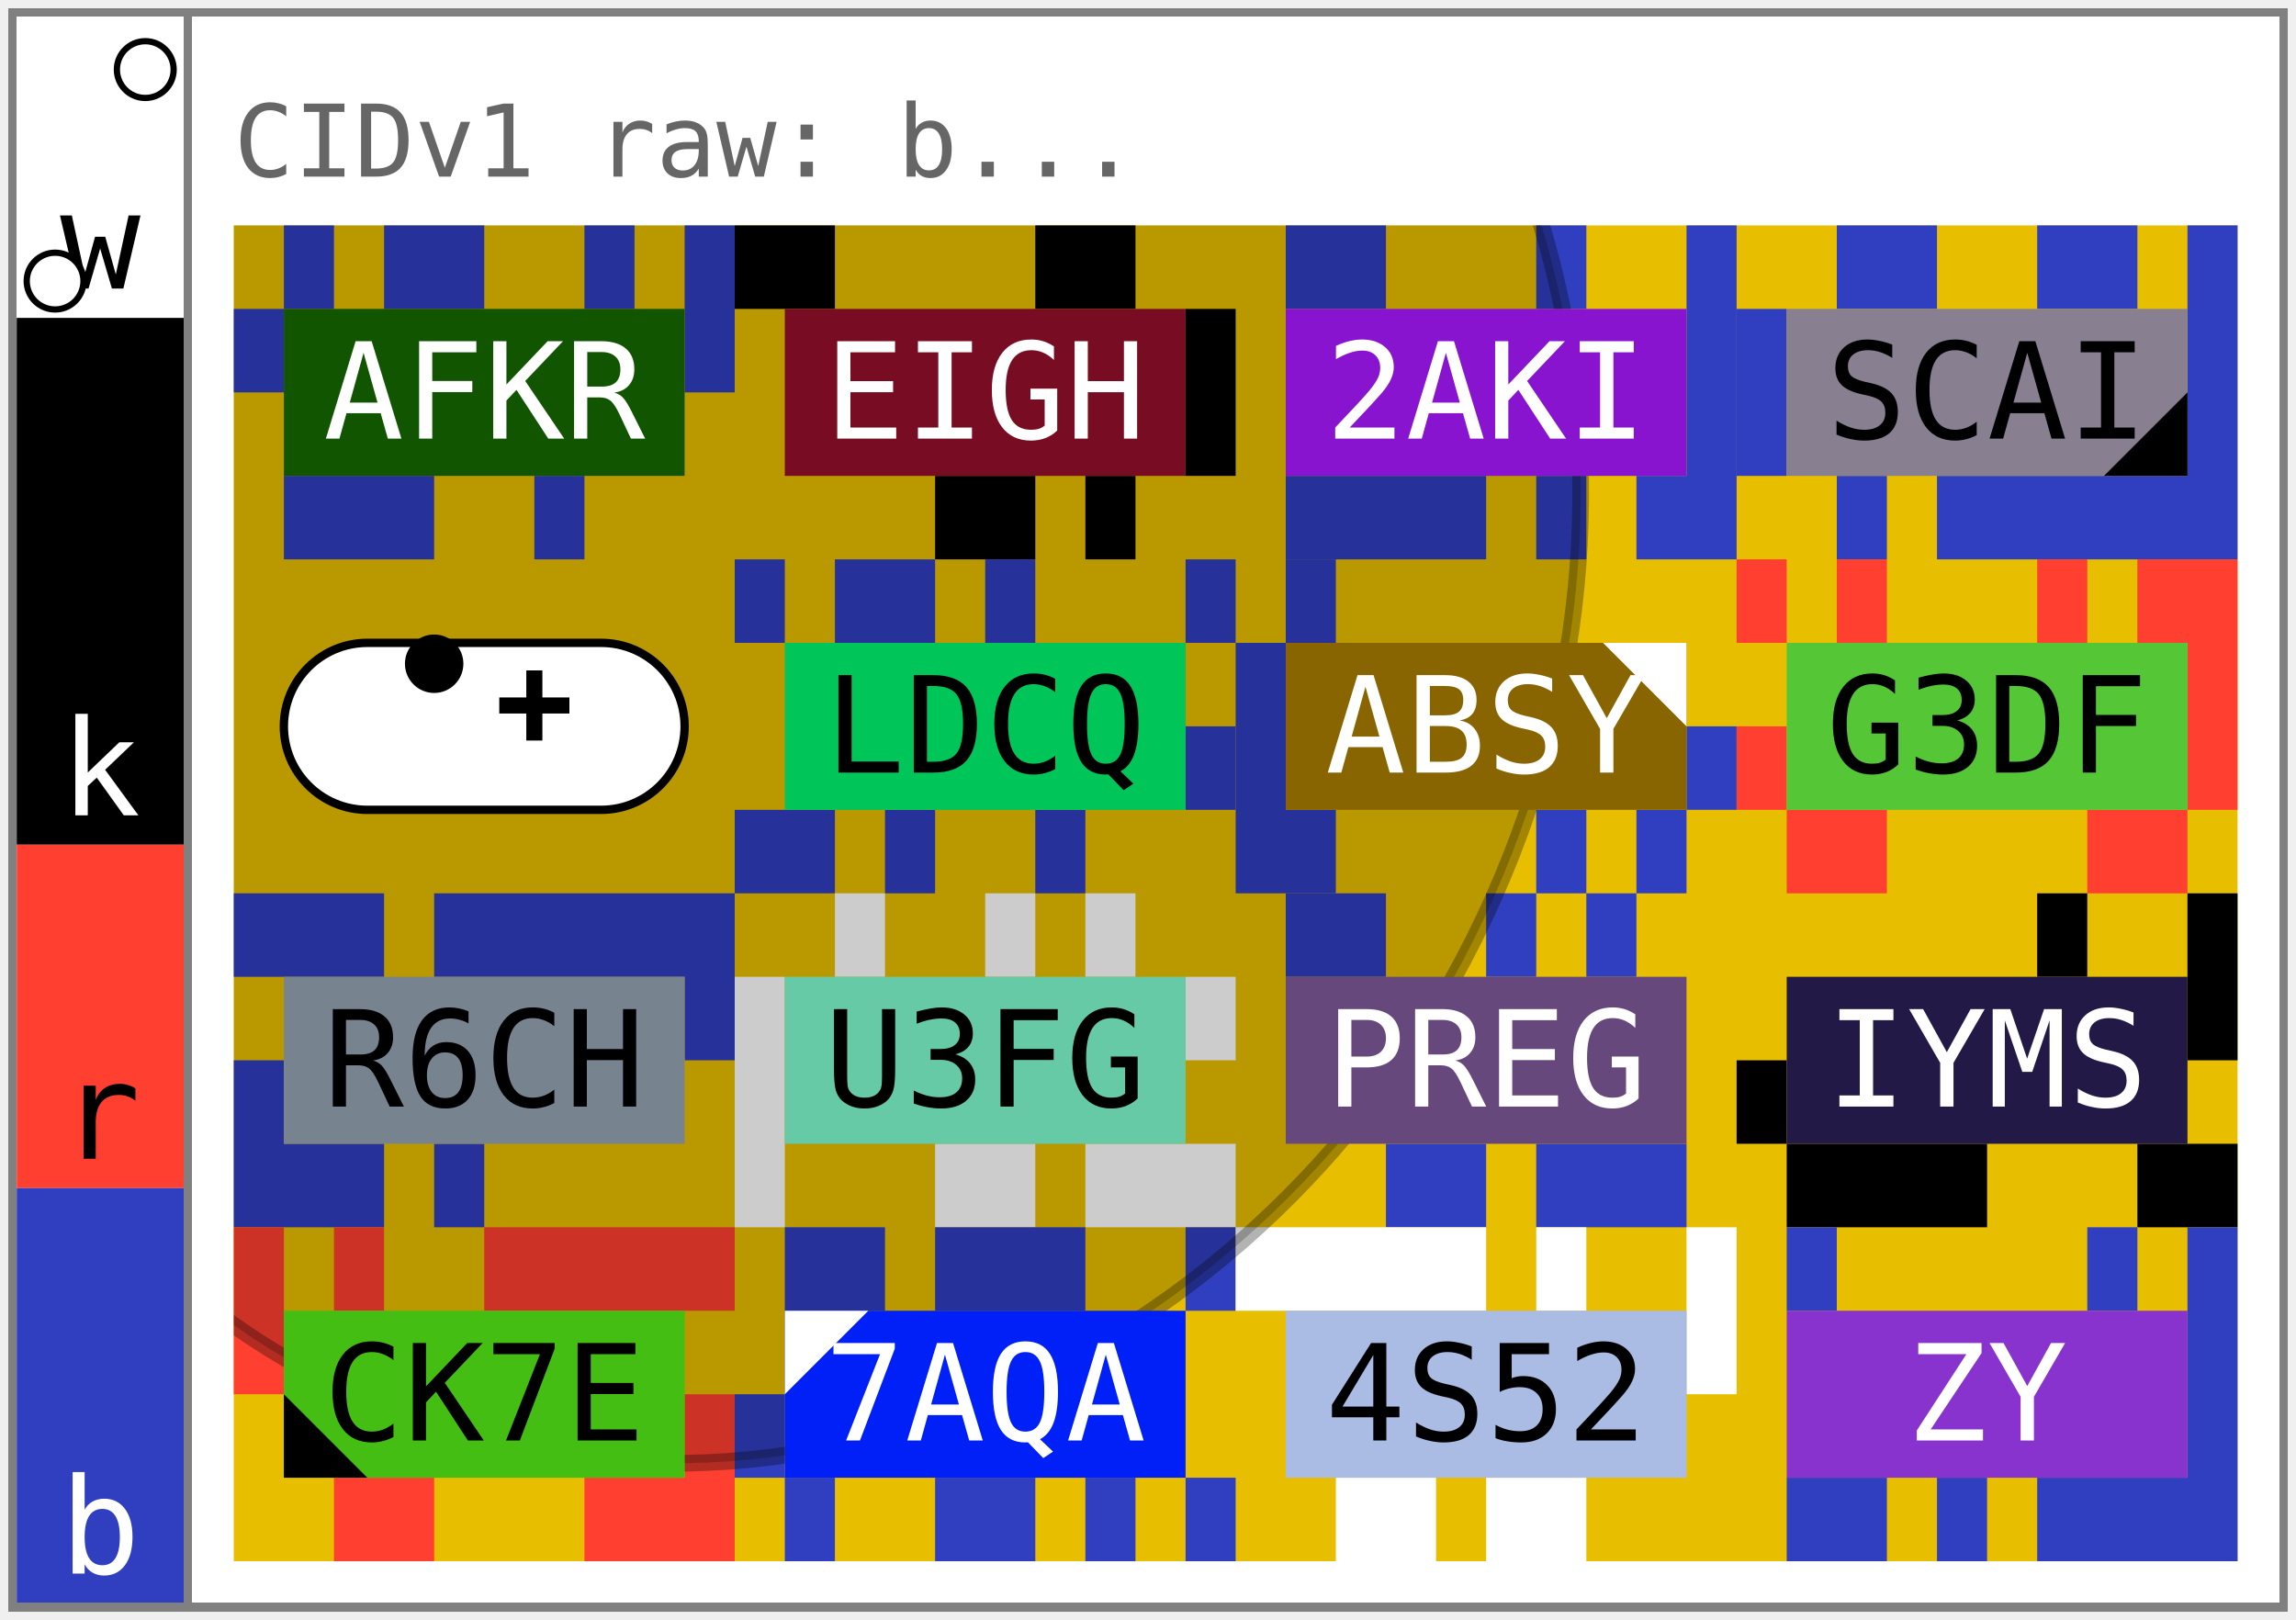
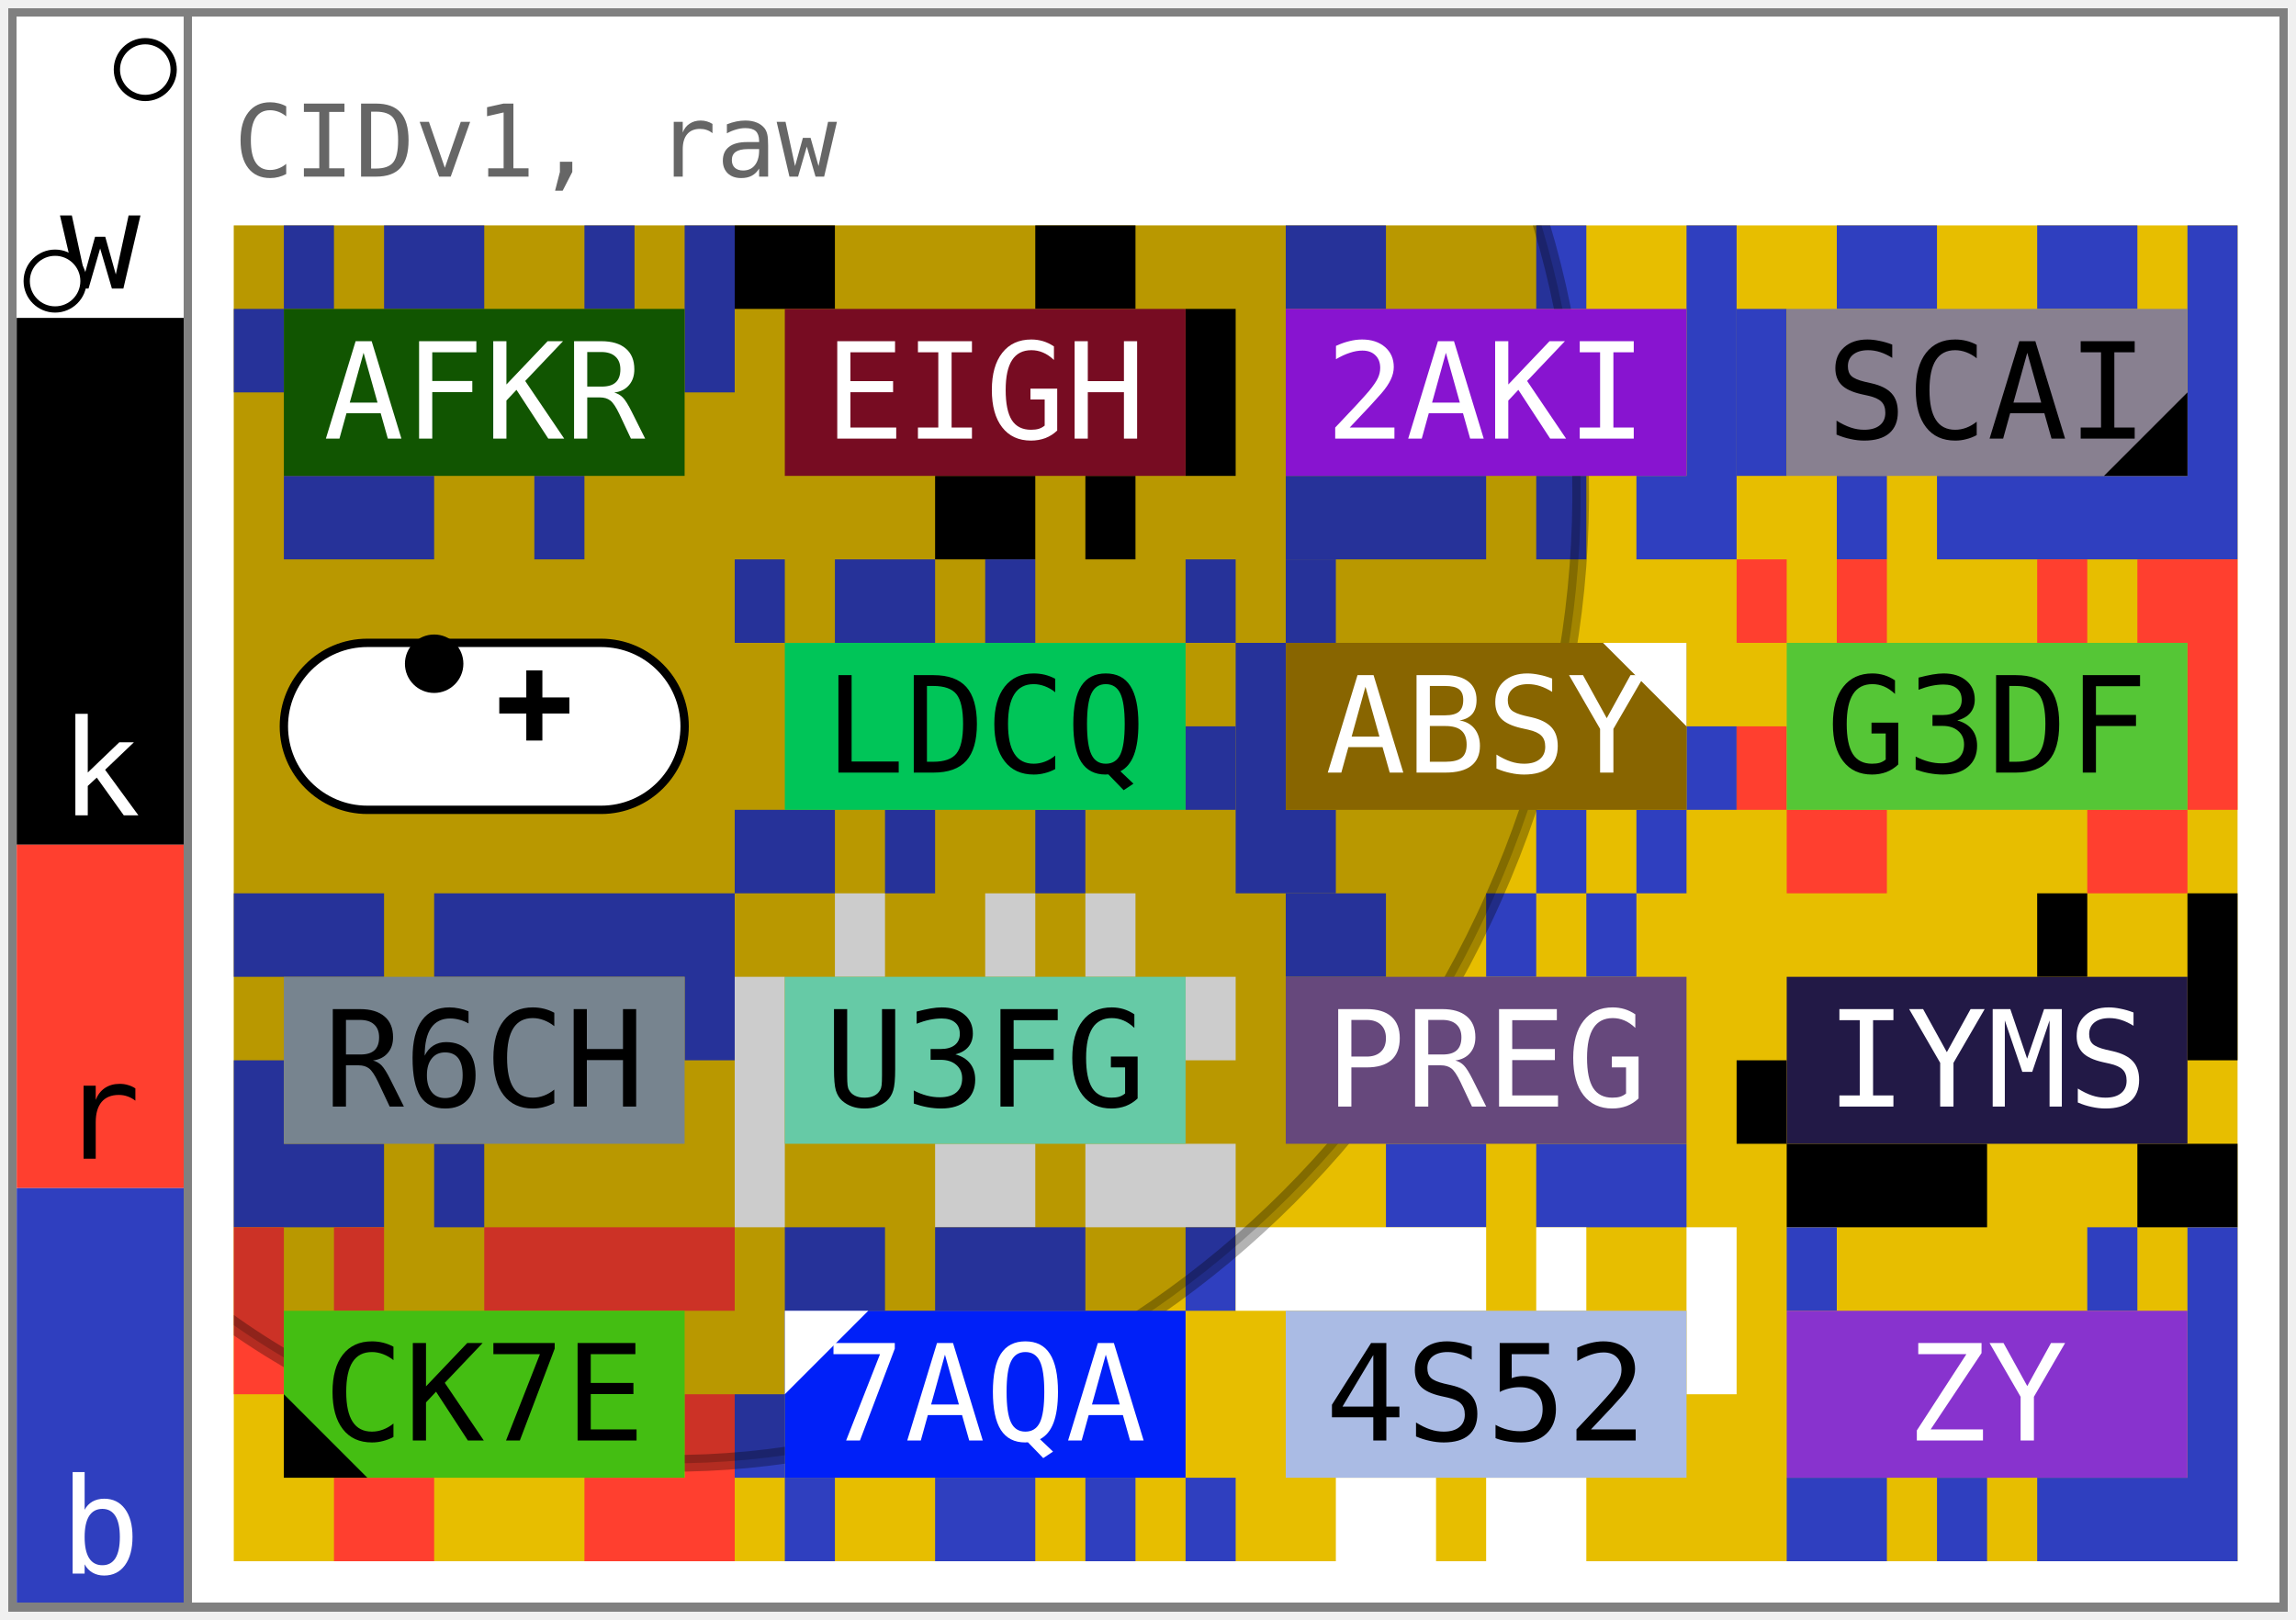
- <svg xmlns="http://www.w3.org/2000/svg" width="275" height="194" viewBox="0 0 275 194" font-family="&quot;JetBrains Mono&quot;, &quot;Menlo&quot;, &quot;Consolas&quot;, &quot;DejaVu Sans Mono&quot;, &quot;Liberation Mono&quot;, &quot;Roboto Mono&quot;, &quot;Noto Sans Mono&quot;, monospace" data-entviz-version="v13" data-entviz-lib="0.13.0" data-input-bytes="59" data-cols="4" data-rows="4" data-encoding="base32" data-scheme="cid" data-role="identifier" data-size-basis="decoded" data-entropy-type="cid" data-size-bits="288" data-qualifiers="{&quot;version&quot;:1,&quot;codec&quot;:&quot;raw&quot;,&quot;hash&quot;:&quot;sha2-256&quot;}" data-parts="[{&quot;text&quot;:&quot;b&quot;,&quot;bind&quot;:&quot;none&quot;},{&quot;text&quot;:&quot;AFKREIGH2AKISCAILDCQABSYG3DFR6CHU3FGPREGIYMSCK7E7AQA4S52ZY&quot;,&quot;bind&quot;:&quot;core&quot;}]">
+ <svg xmlns="http://www.w3.org/2000/svg" width="275" height="194" viewBox="0 0 275 194" font-family="&quot;JetBrains Mono&quot;, &quot;Menlo&quot;, &quot;Consolas&quot;, &quot;DejaVu Sans Mono&quot;, &quot;Liberation Mono&quot;, &quot;Roboto Mono&quot;, &quot;Noto Sans Mono&quot;, monospace" data-entviz-version="v14" data-entviz-lib="0.14.0" data-input-bytes="59" data-cols="4" data-rows="4" data-encoding="base32" data-scheme="cid" data-role="identifier" data-size-basis="decoded" data-entropy-type="cid" data-size-bits="288" data-qualifiers="{&quot;version&quot;:1,&quot;codec&quot;:&quot;raw&quot;,&quot;hash&quot;:&quot;sha2-256&quot;}" data-parts="[{&quot;text&quot;:&quot;b&quot;,&quot;bind&quot;:&quot;none&quot;},{&quot;text&quot;:&quot;AFKREIGH2AKISCAILDCQABSYG3DFR6CHU3FGPREGIYMSCK7E7AQA4S52ZY&quot;,&quot;bind&quot;:&quot;core&quot;}]">
  <defs>
    <clipPath id="grid-clip-9c869a034cc31ebe-4x4">
      <rect x="28" y="27" width="240" height="160" />
    </clipPath>
  </defs>
  <rect x="1" y="1" width="273" height="192" fill="#ffffff" />
  <g data-channel="grid">
    <rect x="28" y="27" width="240" height="160" fill="#e7be00" />
    <g>
      <path fill="#2f3fbf" d="M34 27h6v10h-6zM46 27h6v10h-6zM52 27h6v10h-6zM70 27h6v10h-6zM82 27h6v10h-6zM82 37h6v10h-6zM64 57h6v10h-6zM46 57h6v10h-6zM40 57h6v10h-6zM34 57h6v10h-6zM28 37h6v10h-6z" />
      <path fill="#000000" d="M88 27h6v10h-6zM94 27h6v10h-6zM124 27h6v10h-6zM130 27h6v10h-6zM142 37h6v10h-6zM142 47h6v10h-6zM130 57h6v10h-6zM118 57h6v10h-6zM112 57h6v10h-6z" />
      <path fill="#2f3fbf" d="M154 27h6v10h-6zM160 27h6v10h-6zM184 27h6v10h-6zM202 27h6v10h-6zM202 37h6v10h-6zM202 47h6v10h-6zM202 57h6v10h-6zM196 57h6v10h-6zM184 57h6v10h-6zM172 57h6v10h-6zM166 57h6v10h-6zM160 57h6v10h-6zM154 57h6v10h-6z" />
      <path fill="#2f3fbf" d="M220 27h6v10h-6zM226 27h6v10h-6zM244 27h6v10h-6zM250 27h6v10h-6zM262 27h6v10h-6zM262 37h6v10h-6zM262 47h6v10h-6zM262 57h6v10h-6zM256 57h6v10h-6zM250 57h6v10h-6zM244 57h6v10h-6zM238 57h6v10h-6zM232 57h6v10h-6zM220 57h6v10h-6zM208 47h6v10h-6zM208 37h6v10h-6z" />
      <path fill="#2f3fbf" d="M88 67h6v10h-6zM100 67h6v10h-6zM106 67h6v10h-6zM118 67h6v10h-6zM142 67h6v10h-6zM142 87h6v10h-6zM124 97h6v10h-6zM106 97h6v10h-6zM94 97h6v10h-6zM88 97h6v10h-6z" />
      <path fill="#2f3fbf" d="M154 67h6v10h-6zM202 87h6v10h-6zM196 97h6v10h-6zM184 97h6v10h-6zM154 97h6v10h-6zM148 97h6v10h-6zM148 87h6v10h-6zM148 77h6v10h-6z" />
      <path fill="#ff3f2f" d="M208 67h6v10h-6zM220 67h6v10h-6zM244 67h6v10h-6zM256 67h6v10h-6zM262 67h6v10h-6zM262 77h6v10h-6zM262 87h6v10h-6zM256 97h6v10h-6zM250 97h6v10h-6zM220 97h6v10h-6zM214 97h6v10h-6zM208 87h6v10h-6z" />
      <path fill="#2f3fbf" d="M28 107h6v10h-6zM34 107h6v10h-6zM40 107h6v10h-6zM52 107h6v10h-6zM58 107h6v10h-6zM64 107h6v10h-6zM70 107h6v10h-6zM76 107h6v10h-6zM82 107h6v10h-6zM82 117h6v10h-6zM52 137h6v10h-6zM40 137h6v10h-6zM34 137h6v10h-6zM28 137h6v10h-6zM28 127h6v10h-6z" />
      <path fill="#ffffff" d="M100 107h6v10h-6zM118 107h6v10h-6zM130 107h6v10h-6zM142 117h6v10h-6zM142 137h6v10h-6zM136 137h6v10h-6zM130 137h6v10h-6zM118 137h6v10h-6zM112 137h6v10h-6zM88 137h6v10h-6zM88 127h6v10h-6zM88 117h6v10h-6z" />
      <path fill="#2f3fbf" d="M154 107h6v10h-6zM160 107h6v10h-6zM178 107h6v10h-6zM190 107h6v10h-6zM196 137h6v10h-6zM190 137h6v10h-6zM184 137h6v10h-6zM172 137h6v10h-6zM166 137h6v10h-6z" />
      <path fill="#000000" d="M244 107h6v10h-6zM262 107h6v10h-6zM262 117h6v10h-6zM262 137h6v10h-6zM256 137h6v10h-6zM232 137h6v10h-6zM226 137h6v10h-6zM220 137h6v10h-6zM214 137h6v10h-6zM208 127h6v10h-6z" />
      <path fill="#ff3f2f" d="M28 147h6v10h-6zM40 147h6v10h-6zM58 147h6v10h-6zM64 147h6v10h-6zM70 147h6v10h-6zM76 147h6v10h-6zM82 147h6v10h-6zM82 167h6v10h-6zM82 177h6v10h-6zM76 177h6v10h-6zM70 177h6v10h-6zM46 177h6v10h-6zM40 177h6v10h-6zM28 157h6v10h-6z" />
      <path fill="#2f3fbf" d="M94 147h6v10h-6zM100 147h6v10h-6zM112 147h6v10h-6zM118 147h6v10h-6zM124 147h6v10h-6zM142 147h6v10h-6zM142 177h6v10h-6zM130 177h6v10h-6zM118 177h6v10h-6zM112 177h6v10h-6zM94 177h6v10h-6zM88 167h6v10h-6z" />
      <path fill="#ffffff" d="M148 147h6v10h-6zM154 147h6v10h-6zM160 147h6v10h-6zM166 147h6v10h-6zM172 147h6v10h-6zM184 147h6v10h-6zM202 147h6v10h-6zM202 157h6v10h-6zM184 177h6v10h-6zM178 177h6v10h-6zM166 177h6v10h-6zM160 177h6v10h-6z" />
      <path fill="#2f3fbf" d="M214 147h6v10h-6zM250 147h6v10h-6zM262 147h6v10h-6zM262 157h6v10h-6zM262 167h6v10h-6zM262 177h6v10h-6zM256 177h6v10h-6zM250 177h6v10h-6zM244 177h6v10h-6zM232 177h6v10h-6zM220 177h6v10h-6zM214 177h6v10h-6z" />
    </g>
    <g clip-path="url(#grid-clip-9c869a034cc31ebe-4x4)" data-channel="ellipse" data-ellipse-anchor-x="88" data-ellipse-anchor-y="67" data-ellipse-rx="99.513" data-ellipse-ry="109.897" data-ellipse-rotation-deg="24">
      <ellipse cx="88" cy="67" rx="99.513" ry="109.897" transform="rotate(24 88 67)" fill="#000000" stroke="#000000" fill-opacity="0.2" stroke-opacity="0.3" stroke-width="2" />
    </g>
    <g>
      <g data-channel="cell" data-cell-index="0" data-cell-row="0" data-cell-col="0" data-surround-bits="0x9c869a" data-edge-color="#2f3fbf">
        <rect x="34" y="37" width="48" height="20" fill="#115501" />
        <text x="58" y="47" fill="#ffffff" font-size="16" text-anchor="middle" dominant-baseline="central">AFKR</text>
      </g>
      <g data-channel="cell" data-cell-index="1" data-cell-row="0" data-cell-col="1" data-surround-bits="0x34cc3" data-edge-color="#000000">
        <rect x="94" y="37" width="48" height="20" fill="#770c22" />
        <text x="118" y="47" fill="#ffffff" font-size="16" text-anchor="middle" dominant-baseline="central">EIGH</text>
      </g>
      <g data-channel="cell" data-cell-index="2" data-cell-row="0" data-cell-col="2" data-surround-bits="0x1ebe46" data-edge-color="#2f3fbf">
        <rect x="154" y="37" width="48" height="20" fill="#8814d0" />
        <text x="178" y="47" fill="#ffffff" font-size="16" text-anchor="middle" dominant-baseline="central">2AKI</text>
      </g>
      <g data-channel="cell" data-cell-index="3" data-cell-row="0" data-cell-col="3" data-surround-bits="0xcbfecc" data-edge-color="#2f3fbf" data-cell-quartile="3">
        <rect x="214" y="37" width="48" height="20" fill="#888090" />
        <text x="238" y="47" fill="#000000" font-size="16" text-anchor="middle" dominant-baseline="central">SCAI</text>
        <polygon points="262,57 262,47 252,57" fill="#000000" />
      </g>
      <g data-channel="cell" data-cell-index="4" data-cell-row="1" data-cell-col="0" data-cell-blank="true" data-cell-blank-map="true">
        <rect x="34" y="77" width="48" height="20" rx="10" ry="10" fill="#ffffff" stroke="#000000" stroke-width="1" />
        <circle cx="52" cy="79.5" r="3.5" fill="#000000" data-blank-map-min="0,1" />
        <path d="M 59.8,84.5 H 68.2 M 64,80.3 V 88.7" fill="none" stroke="#000000" stroke-width="1.925" stroke-linecap="butt" data-blank-map-max="1,2" />
      </g>
      <g data-channel="cell" data-cell-index="5" data-cell-row="1" data-cell-col="1" data-surround-bits="0x348a2d" data-edge-color="#2f3fbf">
        <rect x="94" y="77" width="48" height="20" fill="#00c558" />
        <text x="118" y="87" fill="#000000" font-size="16" text-anchor="middle" dominant-baseline="central">LDCQ</text>
      </g>
      <g data-channel="cell" data-cell-index="6" data-cell-row="1" data-cell-col="2" data-surround-bits="0xf0a802" data-edge-color="#2f3fbf" data-cell-quartile="2">
        <rect x="154" y="77" width="48" height="20" fill="#886500" />
        <text x="178" y="87" fill="#ffffff" font-size="16" text-anchor="middle" dominant-baseline="central">ABSY</text>
        <polygon points="202,77 192,77 202,87" fill="#ffffff" />
      </g>
      <g data-channel="cell" data-cell-index="7" data-cell-row="1" data-cell-col="3" data-surround-bits="0x586f45" data-edge-color="#ff3f2f">
        <rect x="214" y="77" width="48" height="20" fill="#55c636" />
        <text x="238" y="87" fill="#000000" font-size="16" text-anchor="middle" dominant-baseline="central">G3DF</text>
      </g>
      <g data-channel="cell" data-cell-index="8" data-cell-row="2" data-cell-col="0" data-surround-bits="0x7a07f7" data-edge-color="#2f3fbf">
        <rect x="34" y="117" width="48" height="20" fill="#77848f" />
        <text x="58" y="127" fill="#000000" font-size="16" text-anchor="middle" dominant-baseline="central">R6CH</text>
      </g>
      <g data-channel="cell" data-cell-index="9" data-cell-row="2" data-cell-col="1" data-surround-bits="0xe374a4" data-edge-color="#ffffff">
        <rect x="94" y="117" width="48" height="20" fill="#66caa6" />
        <text x="118" y="127" fill="#000000" font-size="16" text-anchor="middle" dominant-baseline="central">U3FG</text>
      </g>
      <g data-channel="cell" data-cell-index="10" data-cell-row="2" data-cell-col="2" data-surround-bits="0x6e0a6" data-edge-color="#2f3fbf">
        <rect x="154" y="117" width="48" height="20" fill="#66487c" />
        <text x="178" y="127" fill="#ffffff" font-size="16" text-anchor="middle" dominant-baseline="central">PREG</text>
      </g>
      <g data-channel="cell" data-cell-index="11" data-cell-row="2" data-cell-col="3" data-surround-bits="0x5e3640" data-edge-color="#000000">
        <rect x="214" y="117" width="48" height="20" fill="#221946" />
        <text x="238" y="127" fill="#ffffff" font-size="16" text-anchor="middle" dominant-baseline="central">IYMS</text>
      </g>
      <g data-channel="cell" data-cell-index="12" data-cell-row="3" data-cell-col="0" data-surround-bits="0x8c7be5" data-edge-color="#ff3f2f" data-cell-quartile="4">
        <rect x="34" y="157" width="48" height="20" fill="#44be12" />
        <text x="58" y="167" fill="#000000" font-size="16" text-anchor="middle" dominant-baseline="central">CK7E</text>
        <polygon points="34,177 34,167 44,177" fill="#000000" />
      </g>
      <g data-channel="cell" data-cell-index="13" data-cell-row="3" data-cell-col="1" data-surround-bits="0x535276" data-edge-color="#2f3fbf" data-cell-quartile="1">
        <rect x="94" y="157" width="48" height="20" fill="#0020f8" />
        <text x="118" y="167" fill="#ffffff" font-size="16" text-anchor="middle" dominant-baseline="central">7AQA</text>
        <polygon points="94,157 104,157 94,167" fill="#ffffff" />
      </g>
      <g data-channel="cell" data-cell-index="14" data-cell-row="3" data-cell-col="2" data-surround-bits="0xd865f" data-edge-color="#ffffff">
        <rect x="154" y="157" width="48" height="20" fill="#aabbe4" />
        <text x="178" y="167" fill="#000000" font-size="16" text-anchor="middle" dominant-baseline="central">4S52</text>
      </g>
      <g data-channel="cell" data-cell-index="15" data-cell-row="3" data-cell-col="3" data-surround-bits="0x1afe82" data-edge-color="#2f3fbf">
        <rect x="214" y="157" width="48" height="20" fill="#8833ce" />
        <text x="238" y="167" fill="#ffffff" font-size="16" text-anchor="middle" dominant-baseline="central">ZY</text>
      </g>
    </g>
  </g>
  <g data-channel="color-bar" data-bar-slots="15" data-bar-marker-left="2" data-bar-marker-right="0">
    <g data-color-bar-rank="0" data-color-bar-band="W">
      <rect x="2" y="2" width="20" height="36.077" fill="#ffffff" />
      <text x="12" y="34.557" fill="#000000" font-size="16" text-anchor="middle" data-color-bar-letter="true">w</text>
    </g>
    <g data-color-bar-rank="1" data-color-bar-band="K">
      <rect x="2" y="38.077" width="20" height="63.099" fill="#000000" />
      <text x="12" y="97.656" fill="#ffffff" font-size="16" text-anchor="middle" data-color-bar-letter="true">k</text>
    </g>
    <g data-color-bar-rank="2" data-color-bar-band="R">
      <rect x="2" y="101.176" width="20" height="41.133" fill="#ff3f2f" />
      <text x="12" y="138.789" fill="#000000" font-size="16" text-anchor="middle" data-color-bar-letter="true">r</text>
    </g>
    <g data-color-bar-rank="3" data-color-bar-band="B">
      <rect x="2" y="142.309" width="20" height="49.691" fill="#2f3fbf" />
      <text x="12" y="188.48" fill="#ffffff" font-size="16" text-anchor="middle" data-color-bar-letter="true">b</text>
    </g>
    <circle cx="6.6" cy="33.667" r="3.4" fill="#ffffff" stroke="#000000" stroke-width="0.75" data-bar-marker="left" />
    <circle cx="17.4" cy="8.333" r="3.4" fill="#ffffff" stroke="#000000" stroke-width="0.75" data-bar-marker="right" />
  </g>
  <g data-channel="label-top">
-     <text x="28" y="17" fill="#666666" font-size="12" dominant-baseline="central">CIDv1 raw: b...</text>
+     <text x="28" y="17" fill="#666666" font-size="12" dominant-baseline="central">CIDv1, raw</text>
  </g>
  <line x1="1" y1="1.5" x2="274" y2="1.5" stroke="#808080" stroke-width="1" shape-rendering="crispEdges" />
  <line x1="273.5" y1="1" x2="273.5" y2="193" stroke="#808080" stroke-width="1" shape-rendering="crispEdges" />
  <line x1="1" y1="192.5" x2="274" y2="192.5" stroke="#808080" stroke-width="1" shape-rendering="crispEdges" />
  <line x1="1.5" y1="1" x2="1.5" y2="193" stroke="#808080" stroke-width="1" shape-rendering="crispEdges" />
  <line x1="22.5" y1="1" x2="22.5" y2="193" stroke="#808080" stroke-width="1" shape-rendering="crispEdges" />
</svg>
